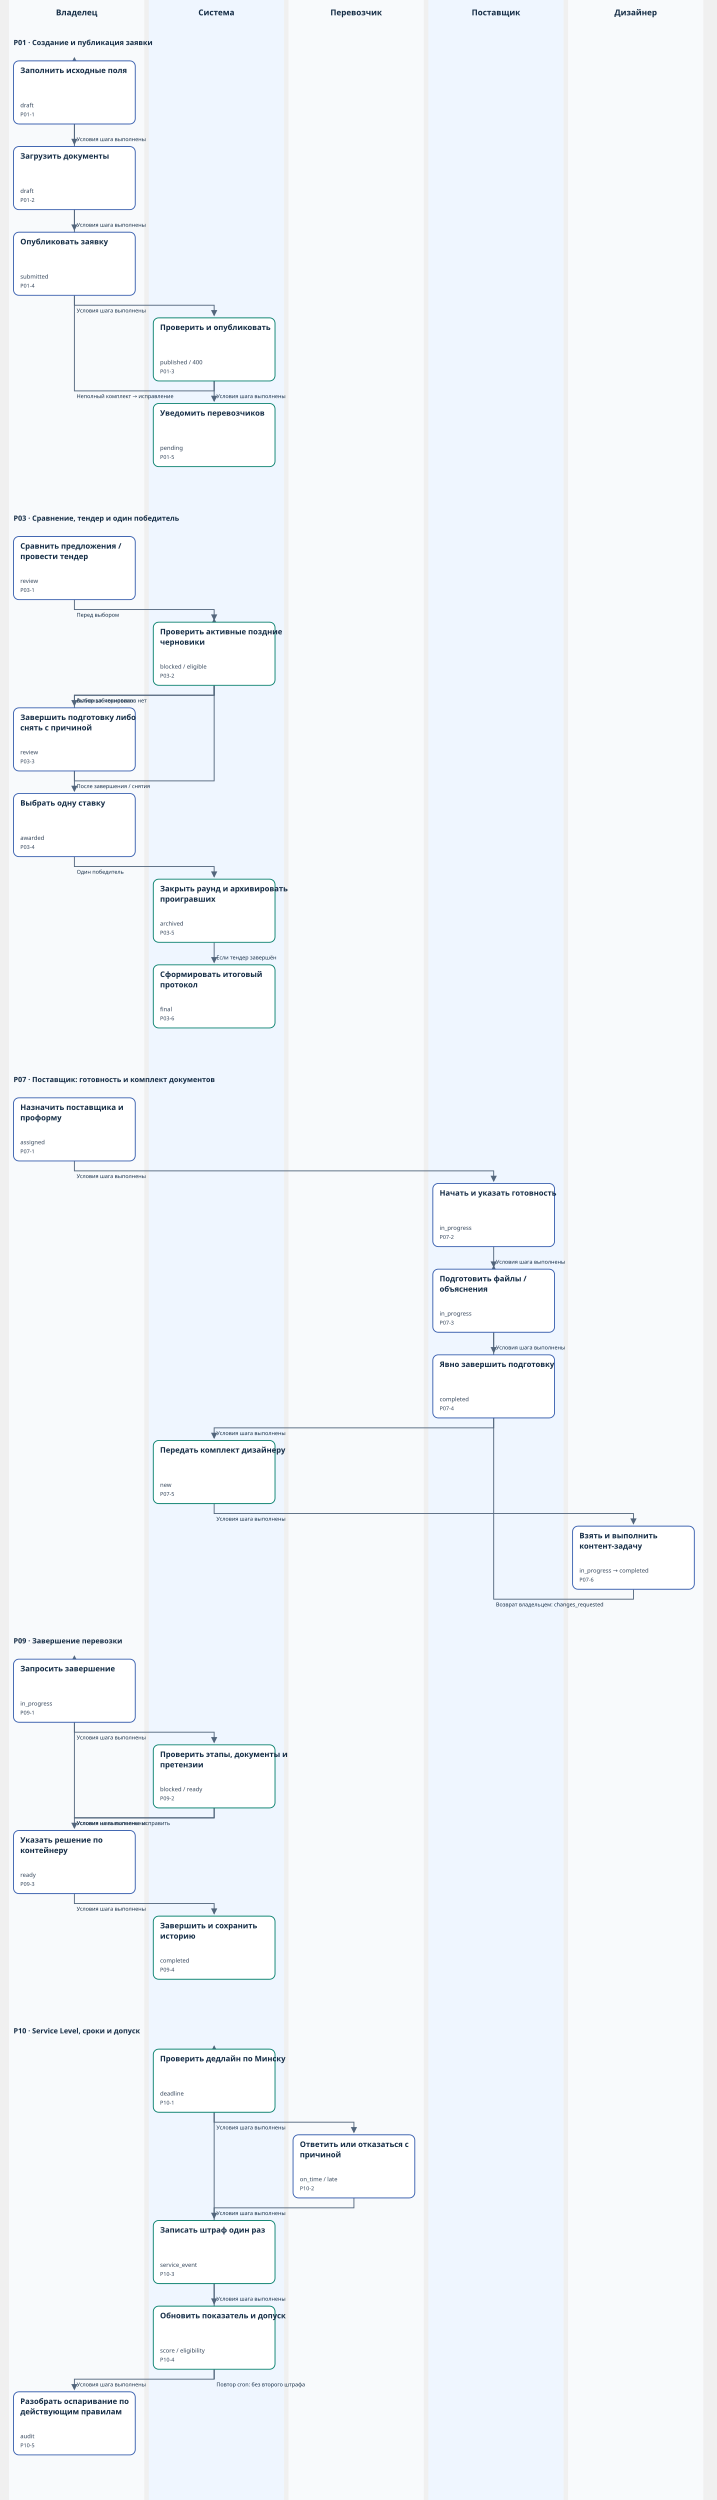
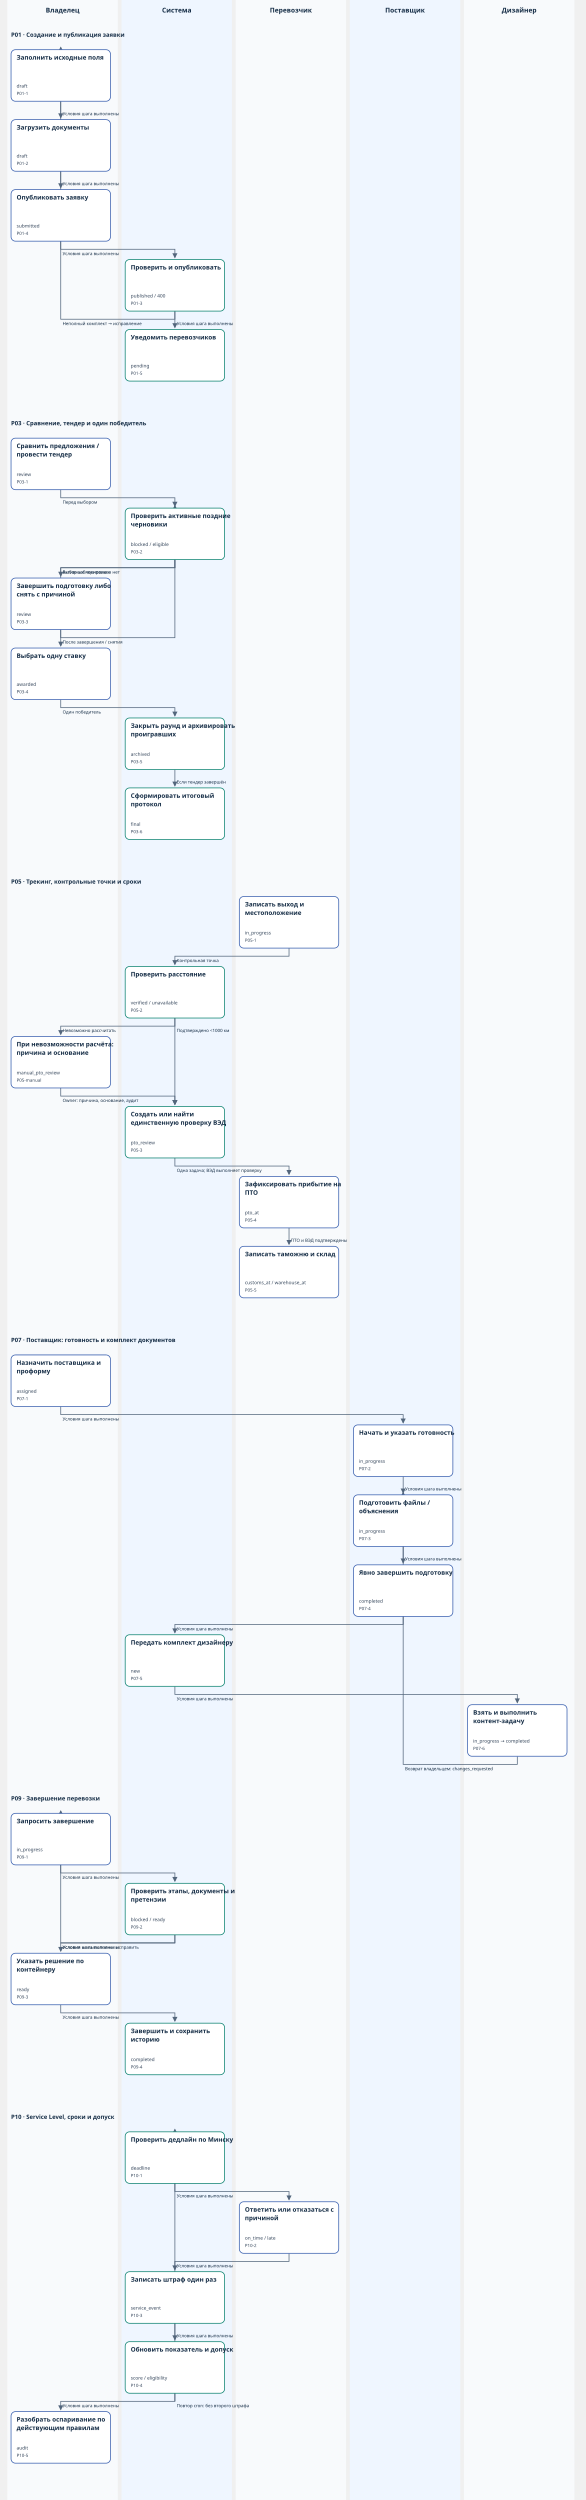
- <svg xmlns="http://www.w3.org/2000/svg" role="img" aria-labelledby="title" viewBox="0 0 1590 5545">
+ <svg xmlns="http://www.w3.org/2000/svg" role="img" aria-labelledby="title" viewBox="0 0 1590 6790">
  <defs>
    <marker id="arrow" viewBox="0 0 10 10" refX="8" refY="5" markerWidth="7" markerHeight="7" orient="auto">
      <path d="M0,0 L10,5 L0,10z" fill="#53667c" />
    </marker>
  </defs>
  <g font-family="system-ui,sans-serif" fill="#142c45">
-     <rect x="20" y="0" width="300" height="5545" fill="#f8fafc" />
+     <rect x="20" y="0" width="300" height="6790" fill="#f8fafc" />
    <text x="170" y="34" text-anchor="middle" font-size="18" font-weight="700">Владелец</text>
-     <rect x="330" y="0" width="300" height="5545" fill="#eff6ff" />
+     <rect x="330" y="0" width="300" height="6790" fill="#eff6ff" />
    <text x="480" y="34" text-anchor="middle" font-size="18" font-weight="700">Система</text>
-     <rect x="640" y="0" width="300" height="5545" fill="#f8fafc" />
+     <rect x="640" y="0" width="300" height="6790" fill="#f8fafc" />
    <text x="790" y="34" text-anchor="middle" font-size="18" font-weight="700">Перевозчик</text>
-     <rect x="950" y="0" width="300" height="5545" fill="#eff6ff" />
+     <rect x="950" y="0" width="300" height="6790" fill="#eff6ff" />
    <text x="1100" y="34" text-anchor="middle" font-size="18" font-weight="700">Поставщик</text>
-     <rect x="1260" y="0" width="300" height="5545" fill="#f8fafc" />
+     <rect x="1260" y="0" width="300" height="6790" fill="#f8fafc" />
    <text x="1410" y="34" text-anchor="middle" font-size="18" font-weight="700">Дизайнер</text>
    <text x="30" y="100" font-size="16" font-weight="700">P01 · Создание и публикация заявки</text>
    <text x="30" y="1155" font-size="16" font-weight="700">P03 · Сравнение, тендер и один победитель</text>
-     <text x="30" y="2400" font-size="16" font-weight="700">P07 · Поставщик: готовность и комплект документов</text>
-     <text x="30" y="3645" font-size="16" font-weight="700">P09 · Завершение перевозки</text>
-     <text x="30" y="4510" font-size="16" font-weight="700">P10 · Service Level, сроки и допуск</text>
+     <text x="30" y="2400" font-size="16" font-weight="700">P05 · Трекинг, контрольные точки и сроки</text>
+     <text x="30" y="3645" font-size="16" font-weight="700">P07 · Поставщик: готовность и комплект документов</text>
+     <text x="30" y="4890" font-size="16" font-weight="700">P09 · Завершение перевозки</text>
+     <text x="30" y="5755" font-size="16" font-weight="700">P10 · Service Level, сроки и допуск</text>
    <path d="M165,275 V297 H165 V319" fill="none" stroke="#53667c" stroke-width="2" marker-end="url(#arrow)" />
    <text x="170" y="313" font-size="12">Условия шага выполнены</text>
    <path d="M165,465 V487 H165 V509" fill="none" stroke="#53667c" stroke-width="2" marker-end="url(#arrow)" />
    <text x="170" y="503" font-size="12">Условия шага выполнены</text>
    <path d="M165,655 V677 H475 V699" fill="none" stroke="#53667c" stroke-width="2" marker-end="url(#arrow)" />
    <text x="170" y="693" font-size="12">Условия шага выполнены</text>
    <path d="M475,845 V867 H475 V889" fill="none" stroke="#53667c" stroke-width="2" marker-end="url(#arrow)" />
    <text x="480" y="883" font-size="12">Условия шага выполнены</text>
    <path d="M475,845 V867 H165 V129" fill="none" stroke="#53667c" stroke-width="2" marker-end="url(#arrow)" />
    <text x="170" y="883" font-size="12">Неполный комплект → исправление</text>
    <path d="M165,1330 V1352 H475 V1374" fill="none" stroke="#53667c" stroke-width="2" marker-end="url(#arrow)" />
    <text x="170" y="1368" font-size="12">Перед выбором</text>
    <path d="M475,1520 V1542 H165 V1754" fill="none" stroke="#53667c" stroke-width="2" marker-end="url(#arrow)" />
    <text x="170" y="1558" font-size="12">Активных черновиков нет</text>
    <path d="M475,1520 V1542 H165 V1564" fill="none" stroke="#53667c" stroke-width="2" marker-end="url(#arrow)" />
    <text x="170" y="1558" font-size="12">Выбор заблокирован</text>
    <path d="M165,1710 V1732 H475 V1374" fill="none" stroke="#53667c" stroke-width="2" marker-end="url(#arrow)" />
    <text x="170" y="1748" font-size="12">После завершения / снятия</text>
    <path d="M165,1900 V1922 H475 V1944" fill="none" stroke="#53667c" stroke-width="2" marker-end="url(#arrow)" />
    <text x="170" y="1938" font-size="12">Один победитель</text>
    <path d="M475,2090 V2112 H475 V2134" fill="none" stroke="#53667c" stroke-width="2" marker-end="url(#arrow)" />
    <text x="480" y="2128" font-size="12">Если тендер завершён</text>
-     <path d="M165,2575 V2597 H1095 V2619" fill="none" stroke="#53667c" stroke-width="2" marker-end="url(#arrow)" />
-     <text x="170" y="2613" font-size="12">Условия шага выполнены</text>
-     <path d="M1095,2765 V2787 H1095 V2809" fill="none" stroke="#53667c" stroke-width="2" marker-end="url(#arrow)" />
-     <text x="1100" y="2803" font-size="12">Условия шага выполнены</text>
-     <path d="M1095,2955 V2977 H1095 V2999" fill="none" stroke="#53667c" stroke-width="2" marker-end="url(#arrow)" />
-     <text x="1100" y="2993" font-size="12">Условия шага выполнены</text>
-     <path d="M1095,3145 V3167 H475 V3189" fill="none" stroke="#53667c" stroke-width="2" marker-end="url(#arrow)" />
-     <text x="480" y="3183" font-size="12">Условия шага выполнены</text>
-     <path d="M475,3335 V3357 H1405 V3379" fill="none" stroke="#53667c" stroke-width="2" marker-end="url(#arrow)" />
-     <text x="480" y="3373" font-size="12">Условия шага выполнены</text>
-     <path d="M1405,3525 V3547 H1095 V2809" fill="none" stroke="#53667c" stroke-width="2" marker-end="url(#arrow)" />
-     <text x="1100" y="3563" font-size="12">Возврат владельцем: changes_requested</text>
-     <path d="M165,3820 V3842 H475 V3864" fill="none" stroke="#53667c" stroke-width="2" marker-end="url(#arrow)" />
+     <path d="M785,2575 V2597 H475 V2619" fill="none" stroke="#53667c" stroke-width="2" marker-end="url(#arrow)" />
+     <text x="480" y="2613" font-size="12">Контрольная точка</text>
+     <path d="M475,2765 V2787 H475 V2999" fill="none" stroke="#53667c" stroke-width="2" marker-end="url(#arrow)" />
+     <text x="480" y="2803" font-size="12">Подтверждено &lt;1000 км</text>
+     <path d="M475,2765 V2787 H165 V2809" fill="none" stroke="#53667c" stroke-width="2" marker-end="url(#arrow)" />
+     <text x="170" y="2803" font-size="12">Невозможно рассчитать</text>
+     <path d="M165,2955 V2977 H475 V2999" fill="none" stroke="#53667c" stroke-width="2" marker-end="url(#arrow)" />
+     <text x="170" y="2993" font-size="12">Owner: причина, основание, аудит</text>
+     <path d="M475,3145 V3167 H785 V3189" fill="none" stroke="#53667c" stroke-width="2" marker-end="url(#arrow)" />
+     <text x="480" y="3183" font-size="12">Одна задача; ВЭД выполняет проверку</text>
+     <path d="M785,3335 V3357 H785 V3379" fill="none" stroke="#53667c" stroke-width="2" marker-end="url(#arrow)" />
+     <text x="790" y="3373" font-size="12">ПТО и ВЭД подтверждены</text>
+     <path d="M165,3820 V3842 H1095 V3864" fill="none" stroke="#53667c" stroke-width="2" marker-end="url(#arrow)" />
    <text x="170" y="3858" font-size="12">Условия шага выполнены</text>
-     <path d="M475,4010 V4032 H165 V4054" fill="none" stroke="#53667c" stroke-width="2" marker-end="url(#arrow)" />
-     <text x="170" y="4048" font-size="12">Условия шага выполнены</text>
-     <path d="M165,4200 V4222 H475 V4244" fill="none" stroke="#53667c" stroke-width="2" marker-end="url(#arrow)" />
-     <text x="170" y="4238" font-size="12">Условия шага выполнены</text>
-     <path d="M475,4010 V4032 H165 V3674" fill="none" stroke="#53667c" stroke-width="2" marker-end="url(#arrow)" />
-     <text x="170" y="4048" font-size="12">Условия не выполнены: исправить</text>
-     <path d="M475,4685 V4707 H785 V4729" fill="none" stroke="#53667c" stroke-width="2" marker-end="url(#arrow)" />
-     <text x="480" y="4723" font-size="12">Условия шага выполнены</text>
-     <path d="M785,4875 V4897 H475 V4919" fill="none" stroke="#53667c" stroke-width="2" marker-end="url(#arrow)" />
-     <text x="480" y="4913" font-size="12">Условия шага выполнены</text>
-     <path d="M475,5065 V5087 H475 V5109" fill="none" stroke="#53667c" stroke-width="2" marker-end="url(#arrow)" />
-     <text x="480" y="5103" font-size="12">Условия шага выполнены</text>
+     <path d="M1095,4010 V4032 H1095 V4054" fill="none" stroke="#53667c" stroke-width="2" marker-end="url(#arrow)" />
+     <text x="1100" y="4048" font-size="12">Условия шага выполнены</text>
+     <path d="M1095,4200 V4222 H1095 V4244" fill="none" stroke="#53667c" stroke-width="2" marker-end="url(#arrow)" />
+     <text x="1100" y="4238" font-size="12">Условия шага выполнены</text>
+     <path d="M1095,4390 V4412 H475 V4434" fill="none" stroke="#53667c" stroke-width="2" marker-end="url(#arrow)" />
+     <text x="480" y="4428" font-size="12">Условия шага выполнены</text>
+     <path d="M475,4580 V4602 H1405 V4624" fill="none" stroke="#53667c" stroke-width="2" marker-end="url(#arrow)" />
+     <text x="480" y="4618" font-size="12">Условия шага выполнены</text>
+     <path d="M1405,4770 V4792 H1095 V4054" fill="none" stroke="#53667c" stroke-width="2" marker-end="url(#arrow)" />
+     <text x="1100" y="4808" font-size="12">Возврат владельцем: changes_requested</text>
+     <path d="M165,5065 V5087 H475 V5109" fill="none" stroke="#53667c" stroke-width="2" marker-end="url(#arrow)" />
+     <text x="170" y="5103" font-size="12">Условия шага выполнены</text>
    <path d="M475,5255 V5277 H165 V5299" fill="none" stroke="#53667c" stroke-width="2" marker-end="url(#arrow)" />
    <text x="170" y="5293" font-size="12">Условия шага выполнены</text>
-     <path d="M475,5255 V5277 H475 V4539" fill="none" stroke="#53667c" stroke-width="2" marker-end="url(#arrow)" />
-     <text x="480" y="5293" font-size="12">Повтор cron: без второго штрафа</text>
+     <path d="M165,5445 V5467 H475 V5489" fill="none" stroke="#53667c" stroke-width="2" marker-end="url(#arrow)" />
+     <text x="170" y="5483" font-size="12">Условия шага выполнены</text>
+     <path d="M475,5255 V5277 H165 V4919" fill="none" stroke="#53667c" stroke-width="2" marker-end="url(#arrow)" />
+     <text x="170" y="5293" font-size="12">Условия не выполнены: исправить</text>
+     <path d="M475,5930 V5952 H785 V5974" fill="none" stroke="#53667c" stroke-width="2" marker-end="url(#arrow)" />
+     <text x="480" y="5968" font-size="12">Условия шага выполнены</text>
+     <path d="M785,6120 V6142 H475 V6164" fill="none" stroke="#53667c" stroke-width="2" marker-end="url(#arrow)" />
+     <text x="480" y="6158" font-size="12">Условия шага выполнены</text>
+     <path d="M475,6310 V6332 H475 V6354" fill="none" stroke="#53667c" stroke-width="2" marker-end="url(#arrow)" />
+     <text x="480" y="6348" font-size="12">Условия шага выполнены</text>
+     <path d="M475,6500 V6522 H165 V6544" fill="none" stroke="#53667c" stroke-width="2" marker-end="url(#arrow)" />
+     <text x="170" y="6538" font-size="12">Условия шага выполнены</text>
+     <path d="M475,6500 V6522 H475 V5784" fill="none" stroke="#53667c" stroke-width="2" marker-end="url(#arrow)" />
+     <text x="480" y="6538" font-size="12">Повтор cron: без второго штрафа</text>
    <g id="P01-1">
      <rect x="30" y="135" width="270" height="140" rx="12" fill="white" stroke="#365dad" stroke-width="2" />
      <text x="45" y="162" font-size="17" font-weight="600">Заполнить исходные поля</text>
      <text x="45" y="238" font-size="13" fill="#35465b">draft</text>
      <text x="45" y="258" font-size="12" fill="#35465b">P01-1</text>
    </g>
    <g id="P01-2">
      <rect x="30" y="325" width="270" height="140" rx="12" fill="white" stroke="#365dad" stroke-width="2" />
      <text x="45" y="352" font-size="17" font-weight="600">Загрузить документы</text>
      <text x="45" y="428" font-size="13" fill="#35465b">draft</text>
      <text x="45" y="448" font-size="12" fill="#35465b">P01-2</text>
    </g>
    <g id="P01-4">
      <rect x="30" y="515" width="270" height="140" rx="12" fill="white" stroke="#365dad" stroke-width="2" />
      <text x="45" y="542" font-size="17" font-weight="600">Опубликовать заявку</text>
      <text x="45" y="618" font-size="13" fill="#35465b">submitted</text>
      <text x="45" y="638" font-size="12" fill="#35465b">P01-4</text>
    </g>
    <g id="P01-3">
      <rect x="340" y="705" width="270" height="140" rx="12" fill="white" stroke="#07806d" stroke-width="2" />
      <text x="355" y="732" font-size="17" font-weight="600">Проверить и опубликовать</text>
      <text x="355" y="808" font-size="13" fill="#35465b">published / 400</text>
      <text x="355" y="828" font-size="12" fill="#35465b">P01-3</text>
    </g>
    <g id="P01-5">
      <rect x="340" y="895" width="270" height="140" rx="12" fill="white" stroke="#07806d" stroke-width="2" />
      <text x="355" y="922" font-size="17" font-weight="600">Уведомить перевозчиков</text>
      <text x="355" y="998" font-size="13" fill="#35465b">pending</text>
      <text x="355" y="1018" font-size="12" fill="#35465b">P01-5</text>
    </g>
    <g id="P03-1">
      <rect x="30" y="1190" width="270" height="140" rx="12" fill="white" stroke="#365dad" stroke-width="2" />
      <text x="45" y="1217" font-size="17" font-weight="600">Сравнить предложения /</text>
      <text x="45" y="1240" font-size="17" font-weight="600">провести тендер</text>
      <text x="45" y="1293" font-size="13" fill="#35465b">review</text>
      <text x="45" y="1313" font-size="12" fill="#35465b">P03-1</text>
    </g>
    <g id="P03-2">
      <rect x="340" y="1380" width="270" height="140" rx="12" fill="white" stroke="#07806d" stroke-width="2" />
      <text x="355" y="1407" font-size="17" font-weight="600">Проверить активные поздние</text>
      <text x="355" y="1430" font-size="17" font-weight="600">черновики</text>
      <text x="355" y="1483" font-size="13" fill="#35465b">blocked / eligible</text>
      <text x="355" y="1503" font-size="12" fill="#35465b">P03-2</text>
    </g>
    <g id="P03-3">
      <rect x="30" y="1570" width="270" height="140" rx="12" fill="white" stroke="#365dad" stroke-width="2" />
      <text x="45" y="1597" font-size="17" font-weight="600">Завершить подготовку либо</text>
      <text x="45" y="1620" font-size="17" font-weight="600">снять с причиной</text>
      <text x="45" y="1673" font-size="13" fill="#35465b">review</text>
      <text x="45" y="1693" font-size="12" fill="#35465b">P03-3</text>
    </g>
    <g id="P03-4">
      <rect x="30" y="1760" width="270" height="140" rx="12" fill="white" stroke="#365dad" stroke-width="2" />
      <text x="45" y="1787" font-size="17" font-weight="600">Выбрать одну ставку</text>
      <text x="45" y="1863" font-size="13" fill="#35465b">awarded</text>
      <text x="45" y="1883" font-size="12" fill="#35465b">P03-4</text>
    </g>
    <g id="P03-5">
      <rect x="340" y="1950" width="270" height="140" rx="12" fill="white" stroke="#07806d" stroke-width="2" />
      <text x="355" y="1977" font-size="17" font-weight="600">Закрыть раунд и архивировать</text>
      <text x="355" y="2000" font-size="17" font-weight="600">проигравших</text>
      <text x="355" y="2053" font-size="13" fill="#35465b">archived</text>
      <text x="355" y="2073" font-size="12" fill="#35465b">P03-5</text>
    </g>
    <g id="P03-6">
      <rect x="340" y="2140" width="270" height="140" rx="12" fill="white" stroke="#07806d" stroke-width="2" />
      <text x="355" y="2167" font-size="17" font-weight="600">Сформировать итоговый</text>
      <text x="355" y="2190" font-size="17" font-weight="600">протокол</text>
      <text x="355" y="2243" font-size="13" fill="#35465b">final</text>
      <text x="355" y="2263" font-size="12" fill="#35465b">P03-6</text>
    </g>
+     <g id="P05-1">
+       <rect x="650" y="2435" width="270" height="140" rx="12" fill="white" stroke="#365dad" stroke-width="2" />
+       <text x="665" y="2462" font-size="17" font-weight="600">Записать выход и</text>
+       <text x="665" y="2485" font-size="17" font-weight="600">местоположение</text>
+       <text x="665" y="2538" font-size="13" fill="#35465b">in_progress</text>
+       <text x="665" y="2558" font-size="12" fill="#35465b">P05-1</text>
+     </g>
+     <g id="P05-2">
+       <rect x="340" y="2625" width="270" height="140" rx="12" fill="white" stroke="#07806d" stroke-width="2" />
+       <text x="355" y="2652" font-size="17" font-weight="600">Проверить расстояние</text>
+       <text x="355" y="2728" font-size="13" fill="#35465b">verified / unavailable</text>
+       <text x="355" y="2748" font-size="12" fill="#35465b">P05-2</text>
+     </g>
+     <g id="P05-manual">
+       <rect x="30" y="2815" width="270" height="140" rx="12" fill="white" stroke="#365dad" stroke-width="2" />
+       <text x="45" y="2842" font-size="17" font-weight="600">При невозможности расчёта:</text>
+       <text x="45" y="2865" font-size="17" font-weight="600">причина и основание</text>
+       <text x="45" y="2918" font-size="13" fill="#35465b">manual_pto_review</text>
+       <text x="45" y="2938" font-size="12" fill="#35465b">P05-manual</text>
+     </g>
+     <g id="P05-3">
+       <rect x="340" y="3005" width="270" height="140" rx="12" fill="white" stroke="#07806d" stroke-width="2" />
+       <text x="355" y="3032" font-size="17" font-weight="600">Создать или найти</text>
+       <text x="355" y="3055" font-size="17" font-weight="600">единственную проверку ВЭД</text>
+       <text x="355" y="3108" font-size="13" fill="#35465b">pto_review</text>
+       <text x="355" y="3128" font-size="12" fill="#35465b">P05-3</text>
+     </g>
+     <g id="P05-4">
+       <rect x="650" y="3195" width="270" height="140" rx="12" fill="white" stroke="#365dad" stroke-width="2" />
+       <text x="665" y="3222" font-size="17" font-weight="600">Зафиксировать прибытие на</text>
+       <text x="665" y="3245" font-size="17" font-weight="600">ПТО</text>
+       <text x="665" y="3298" font-size="13" fill="#35465b">pto_at</text>
+       <text x="665" y="3318" font-size="12" fill="#35465b">P05-4</text>
+     </g>
+     <g id="P05-5">
+       <rect x="650" y="3385" width="270" height="140" rx="12" fill="white" stroke="#365dad" stroke-width="2" />
+       <text x="665" y="3412" font-size="17" font-weight="600">Записать таможню и склад</text>
+       <text x="665" y="3488" font-size="13" fill="#35465b">customs_at / warehouse_at</text>
+       <text x="665" y="3508" font-size="12" fill="#35465b">P05-5</text>
+     </g>
    <g id="P07-1">
-       <rect x="30" y="2435" width="270" height="140" rx="12" fill="white" stroke="#365dad" stroke-width="2" />
-       <text x="45" y="2462" font-size="17" font-weight="600">Назначить поставщика и</text>
-       <text x="45" y="2485" font-size="17" font-weight="600">проформу</text>
-       <text x="45" y="2538" font-size="13" fill="#35465b">assigned</text>
-       <text x="45" y="2558" font-size="12" fill="#35465b">P07-1</text>
+       <rect x="30" y="3680" width="270" height="140" rx="12" fill="white" stroke="#365dad" stroke-width="2" />
+       <text x="45" y="3707" font-size="17" font-weight="600">Назначить поставщика и</text>
+       <text x="45" y="3730" font-size="17" font-weight="600">проформу</text>
+       <text x="45" y="3783" font-size="13" fill="#35465b">assigned</text>
+       <text x="45" y="3803" font-size="12" fill="#35465b">P07-1</text>
    </g>
    <g id="P07-2">
-       <rect x="960" y="2625" width="270" height="140" rx="12" fill="white" stroke="#365dad" stroke-width="2" />
-       <text x="975" y="2652" font-size="17" font-weight="600">Начать и указать готовность</text>
-       <text x="975" y="2728" font-size="13" fill="#35465b">in_progress</text>
-       <text x="975" y="2748" font-size="12" fill="#35465b">P07-2</text>
+       <rect x="960" y="3870" width="270" height="140" rx="12" fill="white" stroke="#365dad" stroke-width="2" />
+       <text x="975" y="3897" font-size="17" font-weight="600">Начать и указать готовность</text>
+       <text x="975" y="3973" font-size="13" fill="#35465b">in_progress</text>
+       <text x="975" y="3993" font-size="12" fill="#35465b">P07-2</text>
    </g>
    <g id="P07-3">
-       <rect x="960" y="2815" width="270" height="140" rx="12" fill="white" stroke="#365dad" stroke-width="2" />
-       <text x="975" y="2842" font-size="17" font-weight="600">Подготовить файлы /</text>
-       <text x="975" y="2865" font-size="17" font-weight="600">объяснения</text>
-       <text x="975" y="2918" font-size="13" fill="#35465b">in_progress</text>
-       <text x="975" y="2938" font-size="12" fill="#35465b">P07-3</text>
+       <rect x="960" y="4060" width="270" height="140" rx="12" fill="white" stroke="#365dad" stroke-width="2" />
+       <text x="975" y="4087" font-size="17" font-weight="600">Подготовить файлы /</text>
+       <text x="975" y="4110" font-size="17" font-weight="600">объяснения</text>
+       <text x="975" y="4163" font-size="13" fill="#35465b">in_progress</text>
+       <text x="975" y="4183" font-size="12" fill="#35465b">P07-3</text>
    </g>
    <g id="P07-4">
-       <rect x="960" y="3005" width="270" height="140" rx="12" fill="white" stroke="#365dad" stroke-width="2" />
-       <text x="975" y="3032" font-size="17" font-weight="600">Явно завершить подготовку</text>
-       <text x="975" y="3108" font-size="13" fill="#35465b">completed</text>
-       <text x="975" y="3128" font-size="12" fill="#35465b">P07-4</text>
+       <rect x="960" y="4250" width="270" height="140" rx="12" fill="white" stroke="#365dad" stroke-width="2" />
+       <text x="975" y="4277" font-size="17" font-weight="600">Явно завершить подготовку</text>
+       <text x="975" y="4353" font-size="13" fill="#35465b">completed</text>
+       <text x="975" y="4373" font-size="12" fill="#35465b">P07-4</text>
    </g>
    <g id="P07-5">
-       <rect x="340" y="3195" width="270" height="140" rx="12" fill="white" stroke="#07806d" stroke-width="2" />
-       <text x="355" y="3222" font-size="17" font-weight="600">Передать комплект дизайнеру</text>
-       <text x="355" y="3298" font-size="13" fill="#35465b">new</text>
-       <text x="355" y="3318" font-size="12" fill="#35465b">P07-5</text>
+       <rect x="340" y="4440" width="270" height="140" rx="12" fill="white" stroke="#07806d" stroke-width="2" />
+       <text x="355" y="4467" font-size="17" font-weight="600">Передать комплект дизайнеру</text>
+       <text x="355" y="4543" font-size="13" fill="#35465b">new</text>
+       <text x="355" y="4563" font-size="12" fill="#35465b">P07-5</text>
    </g>
    <g id="P07-6">
-       <rect x="1270" y="3385" width="270" height="140" rx="12" fill="white" stroke="#365dad" stroke-width="2" />
-       <text x="1285" y="3412" font-size="17" font-weight="600">Взять и выполнить</text>
-       <text x="1285" y="3435" font-size="17" font-weight="600">контент-задачу</text>
-       <text x="1285" y="3488" font-size="13" fill="#35465b">in_progress → completed</text>
-       <text x="1285" y="3508" font-size="12" fill="#35465b">P07-6</text>
+       <rect x="1270" y="4630" width="270" height="140" rx="12" fill="white" stroke="#365dad" stroke-width="2" />
+       <text x="1285" y="4657" font-size="17" font-weight="600">Взять и выполнить</text>
+       <text x="1285" y="4680" font-size="17" font-weight="600">контент-задачу</text>
+       <text x="1285" y="4733" font-size="13" fill="#35465b">in_progress → completed</text>
+       <text x="1285" y="4753" font-size="12" fill="#35465b">P07-6</text>
    </g>
    <g id="P09-1">
-       <rect x="30" y="3680" width="270" height="140" rx="12" fill="white" stroke="#365dad" stroke-width="2" />
-       <text x="45" y="3707" font-size="17" font-weight="600">Запросить завершение</text>
-       <text x="45" y="3783" font-size="13" fill="#35465b">in_progress</text>
-       <text x="45" y="3803" font-size="12" fill="#35465b">P09-1</text>
+       <rect x="30" y="4925" width="270" height="140" rx="12" fill="white" stroke="#365dad" stroke-width="2" />
+       <text x="45" y="4952" font-size="17" font-weight="600">Запросить завершение</text>
+       <text x="45" y="5028" font-size="13" fill="#35465b">in_progress</text>
+       <text x="45" y="5048" font-size="12" fill="#35465b">P09-1</text>
    </g>
    <g id="P09-2">
-       <rect x="340" y="3870" width="270" height="140" rx="12" fill="white" stroke="#07806d" stroke-width="2" />
-       <text x="355" y="3897" font-size="17" font-weight="600">Проверить этапы, документы и</text>
-       <text x="355" y="3920" font-size="17" font-weight="600">претензии</text>
-       <text x="355" y="3973" font-size="13" fill="#35465b">blocked / ready</text>
-       <text x="355" y="3993" font-size="12" fill="#35465b">P09-2</text>
+       <rect x="340" y="5115" width="270" height="140" rx="12" fill="white" stroke="#07806d" stroke-width="2" />
+       <text x="355" y="5142" font-size="17" font-weight="600">Проверить этапы, документы и</text>
+       <text x="355" y="5165" font-size="17" font-weight="600">претензии</text>
+       <text x="355" y="5218" font-size="13" fill="#35465b">blocked / ready</text>
+       <text x="355" y="5238" font-size="12" fill="#35465b">P09-2</text>
    </g>
    <g id="P09-3">
-       <rect x="30" y="4060" width="270" height="140" rx="12" fill="white" stroke="#365dad" stroke-width="2" />
-       <text x="45" y="4087" font-size="17" font-weight="600">Указать решение по</text>
-       <text x="45" y="4110" font-size="17" font-weight="600">контейнеру</text>
-       <text x="45" y="4163" font-size="13" fill="#35465b">ready</text>
-       <text x="45" y="4183" font-size="12" fill="#35465b">P09-3</text>
+       <rect x="30" y="5305" width="270" height="140" rx="12" fill="white" stroke="#365dad" stroke-width="2" />
+       <text x="45" y="5332" font-size="17" font-weight="600">Указать решение по</text>
+       <text x="45" y="5355" font-size="17" font-weight="600">контейнеру</text>
+       <text x="45" y="5408" font-size="13" fill="#35465b">ready</text>
+       <text x="45" y="5428" font-size="12" fill="#35465b">P09-3</text>
    </g>
    <g id="P09-4">
-       <rect x="340" y="4250" width="270" height="140" rx="12" fill="white" stroke="#07806d" stroke-width="2" />
-       <text x="355" y="4277" font-size="17" font-weight="600">Завершить и сохранить</text>
-       <text x="355" y="4300" font-size="17" font-weight="600">историю</text>
-       <text x="355" y="4353" font-size="13" fill="#35465b">completed</text>
-       <text x="355" y="4373" font-size="12" fill="#35465b">P09-4</text>
+       <rect x="340" y="5495" width="270" height="140" rx="12" fill="white" stroke="#07806d" stroke-width="2" />
+       <text x="355" y="5522" font-size="17" font-weight="600">Завершить и сохранить</text>
+       <text x="355" y="5545" font-size="17" font-weight="600">историю</text>
+       <text x="355" y="5598" font-size="13" fill="#35465b">completed</text>
+       <text x="355" y="5618" font-size="12" fill="#35465b">P09-4</text>
    </g>
    <g id="P10-1">
-       <rect x="340" y="4545" width="270" height="140" rx="12" fill="white" stroke="#07806d" stroke-width="2" />
-       <text x="355" y="4572" font-size="17" font-weight="600">Проверить дедлайн по Минску</text>
-       <text x="355" y="4648" font-size="13" fill="#35465b">deadline</text>
-       <text x="355" y="4668" font-size="12" fill="#35465b">P10-1</text>
+       <rect x="340" y="5790" width="270" height="140" rx="12" fill="white" stroke="#07806d" stroke-width="2" />
+       <text x="355" y="5817" font-size="17" font-weight="600">Проверить дедлайн по Минску</text>
+       <text x="355" y="5893" font-size="13" fill="#35465b">deadline</text>
+       <text x="355" y="5913" font-size="12" fill="#35465b">P10-1</text>
    </g>
    <g id="P10-2">
-       <rect x="650" y="4735" width="270" height="140" rx="12" fill="white" stroke="#365dad" stroke-width="2" />
-       <text x="665" y="4762" font-size="17" font-weight="600">Ответить или отказаться с</text>
-       <text x="665" y="4785" font-size="17" font-weight="600">причиной</text>
-       <text x="665" y="4838" font-size="13" fill="#35465b">on_time / late</text>
-       <text x="665" y="4858" font-size="12" fill="#35465b">P10-2</text>
+       <rect x="650" y="5980" width="270" height="140" rx="12" fill="white" stroke="#365dad" stroke-width="2" />
+       <text x="665" y="6007" font-size="17" font-weight="600">Ответить или отказаться с</text>
+       <text x="665" y="6030" font-size="17" font-weight="600">причиной</text>
+       <text x="665" y="6083" font-size="13" fill="#35465b">on_time / late</text>
+       <text x="665" y="6103" font-size="12" fill="#35465b">P10-2</text>
    </g>
    <g id="P10-3">
-       <rect x="340" y="4925" width="270" height="140" rx="12" fill="white" stroke="#07806d" stroke-width="2" />
-       <text x="355" y="4952" font-size="17" font-weight="600">Записать штраф один раз</text>
-       <text x="355" y="5028" font-size="13" fill="#35465b">service_event</text>
-       <text x="355" y="5048" font-size="12" fill="#35465b">P10-3</text>
+       <rect x="340" y="6170" width="270" height="140" rx="12" fill="white" stroke="#07806d" stroke-width="2" />
+       <text x="355" y="6197" font-size="17" font-weight="600">Записать штраф один раз</text>
+       <text x="355" y="6273" font-size="13" fill="#35465b">service_event</text>
+       <text x="355" y="6293" font-size="12" fill="#35465b">P10-3</text>
    </g>
    <g id="P10-4">
-       <rect x="340" y="5115" width="270" height="140" rx="12" fill="white" stroke="#07806d" stroke-width="2" />
-       <text x="355" y="5142" font-size="17" font-weight="600">Обновить показатель и допуск</text>
-       <text x="355" y="5218" font-size="13" fill="#35465b">score / eligibility</text>
-       <text x="355" y="5238" font-size="12" fill="#35465b">P10-4</text>
+       <rect x="340" y="6360" width="270" height="140" rx="12" fill="white" stroke="#07806d" stroke-width="2" />
+       <text x="355" y="6387" font-size="17" font-weight="600">Обновить показатель и допуск</text>
+       <text x="355" y="6463" font-size="13" fill="#35465b">score / eligibility</text>
+       <text x="355" y="6483" font-size="12" fill="#35465b">P10-4</text>
    </g>
    <g id="P10-5">
-       <rect x="30" y="5305" width="270" height="140" rx="12" fill="white" stroke="#365dad" stroke-width="2" />
-       <text x="45" y="5332" font-size="17" font-weight="600">Разобрать оспаривание по</text>
-       <text x="45" y="5355" font-size="17" font-weight="600">действующим правилам</text>
-       <text x="45" y="5408" font-size="13" fill="#35465b">audit</text>
-       <text x="45" y="5428" font-size="12" fill="#35465b">P10-5</text>
+       <rect x="30" y="6550" width="270" height="140" rx="12" fill="white" stroke="#365dad" stroke-width="2" />
+       <text x="45" y="6577" font-size="17" font-weight="600">Разобрать оспаривание по</text>
+       <text x="45" y="6600" font-size="17" font-weight="600">действующим правилам</text>
+       <text x="45" y="6653" font-size="13" fill="#35465b">audit</text>
+       <text x="45" y="6673" font-size="12" fill="#35465b">P10-5</text>
    </g>
  </g>
</svg>
